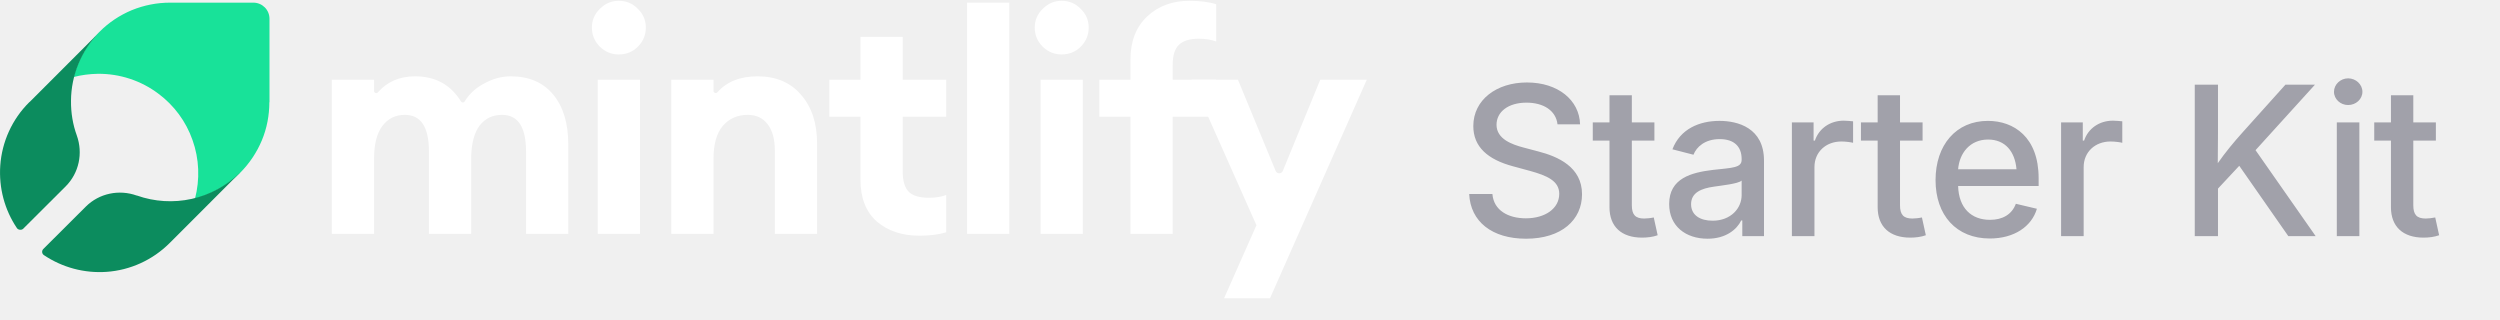
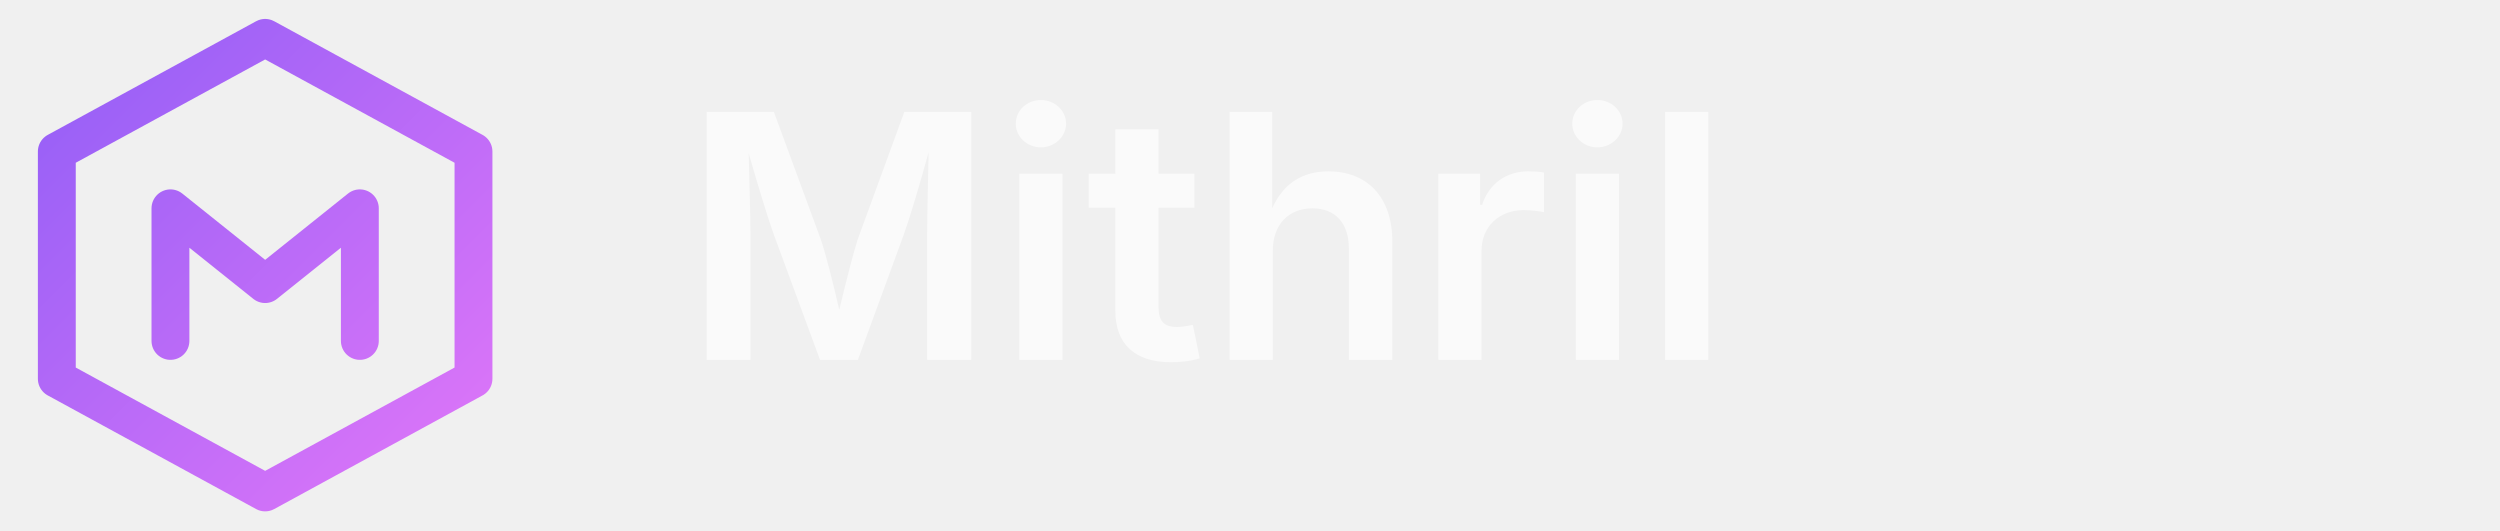
- <svg xmlns="http://www.w3.org/2000/svg" width="180" height="23" viewBox="0 0 180 23" fill="none">
-   <path d="M91.44 21.476H88.133L90.464 16.216L85.802 5.74H89.132L91.847 12.307C91.943 12.536 92.268 12.536 92.362 12.306L95.058 5.74H98.409L91.44 21.476Z" fill="white" />
-   <path d="M81.393 16.837V8.403H79.152V5.74H81.393V4.297C81.393 2.98 81.792 1.944 82.592 1.19C83.391 0.435 84.404 0.058 85.633 0.058C86.387 0.058 87.031 0.139 87.564 0.302V2.988C87.208 2.854 86.794 2.788 86.32 2.788C85.655 2.788 85.174 2.936 84.878 3.232C84.582 3.513 84.434 3.994 84.434 4.674V5.74H87.564V8.403H84.434V16.837H81.393Z" fill="white" />
-   <path d="M76.433 3.92C75.915 3.92 75.463 3.735 75.079 3.365C74.694 2.98 74.502 2.521 74.502 1.989C74.502 1.456 74.694 1.005 75.079 0.635C75.463 0.25 75.915 0.058 76.433 0.058C76.98 0.058 77.438 0.25 77.809 0.635C78.193 1.005 78.386 1.456 78.386 1.989C78.386 2.521 78.193 2.98 77.809 3.365C77.438 3.735 76.98 3.92 76.433 3.92ZM74.924 16.837V5.74H77.964V16.837H74.924Z" fill="white" />
-   <path d="M69.628 16.837V0.191H72.669V16.837H69.628Z" fill="white" />
-   <path d="M66.194 16.97C64.951 16.97 63.93 16.63 63.131 15.949C62.347 15.254 61.955 14.255 61.955 12.953V8.403H59.713V5.74H61.955V2.655H64.995V5.74H68.125V8.403H64.995V12.354C64.995 13.034 65.143 13.523 65.439 13.819C65.735 14.1 66.216 14.24 66.882 14.24C67.355 14.24 67.769 14.174 68.125 14.04V16.726C67.592 16.889 66.948 16.97 66.194 16.97Z" fill="white" />
-   <path d="M48.332 16.837V5.74H51.373V6.551C51.373 6.688 51.559 6.748 51.65 6.646C52.328 5.879 53.293 5.495 54.546 5.495C55.878 5.495 56.921 5.939 57.676 6.827C58.445 7.7 58.83 8.869 58.83 10.334V16.837H55.789V10.844C55.789 10.03 55.619 9.402 55.279 8.958C54.939 8.499 54.458 8.27 53.836 8.27C53.096 8.27 52.497 8.536 52.038 9.069C51.594 9.601 51.373 10.386 51.373 11.421V16.837H48.332Z" fill="white" />
-   <path d="M44.547 3.92C44.029 3.92 43.578 3.735 43.193 3.365C42.809 2.98 42.616 2.521 42.616 1.989C42.616 1.456 42.809 1.005 43.193 0.635C43.578 0.25 44.029 0.058 44.547 0.058C45.095 0.058 45.553 0.25 45.923 0.635C46.308 1.005 46.5 1.456 46.5 1.989C46.5 2.521 46.308 2.98 45.923 3.365C45.553 3.735 45.095 3.92 44.547 3.92ZM43.038 16.837V5.74H46.079V16.837H43.038Z" fill="white" />
-   <path d="M37.875 16.837V10.911C37.875 9.15 37.298 8.27 36.144 8.27C35.478 8.27 34.945 8.521 34.546 9.024C34.161 9.527 33.954 10.275 33.924 11.266V16.837H30.884V10.911C30.884 9.15 30.306 8.27 29.152 8.27C28.472 8.27 27.932 8.536 27.532 9.069C27.133 9.601 26.933 10.386 26.933 11.421V16.837H23.892V5.74H26.933V6.559C26.933 6.695 27.116 6.755 27.206 6.652C27.878 5.881 28.771 5.495 29.885 5.495C31.349 5.495 32.452 6.1 33.193 7.309C33.252 7.404 33.395 7.403 33.454 7.307C33.774 6.78 34.219 6.361 34.79 6.05C35.441 5.68 36.099 5.495 36.765 5.495C38.082 5.495 39.103 5.932 39.828 6.805C40.553 7.678 40.916 8.876 40.916 10.4V16.837H37.875Z" fill="white" />
-   <path d="M19.403 7.362V1.35C19.403 0.705 18.879 0.191 18.244 0.191H12.235C11.291 0.191 10.357 0.378 9.487 0.733C8.618 1.098 7.824 1.621 7.16 2.295L7.114 2.341C6.235 3.23 5.609 4.333 5.291 5.548C5.861 5.399 6.45 5.324 7.039 5.314C8.609 5.296 10.151 5.801 11.403 6.745C12.534 7.586 13.394 8.746 13.861 10.083C14.347 11.438 14.403 12.916 14.039 14.309C15.244 13.991 16.356 13.364 17.244 12.486L17.291 12.439C17.954 11.775 18.487 10.98 18.851 10.111C19.216 9.241 19.393 8.306 19.393 7.362H19.403Z" fill="#18E299" />
-   <path d="M5.112 7.26C5.121 5.416 5.857 3.646 7.151 2.324L2.151 7.326C2.133 7.344 2.114 7.354 2.095 7.372C0.876 8.583 0.14 10.204 0.019 11.918C-0.092 13.52 0.327 15.103 1.22 16.426C1.306 16.552 1.537 16.593 1.667 16.472L4.73 13.417C5.689 12.458 5.987 11.033 5.531 9.757C5.242 8.965 5.103 8.117 5.112 7.26Z" fill="#0C8C5E" />
-   <path d="M17.262 12.44C16.303 13.38 15.102 14.032 13.799 14.321C12.486 14.61 11.127 14.526 9.861 14.079C9.861 14.079 9.851 14.079 9.842 14.079C8.567 13.622 7.142 13.921 6.183 14.871L3.12 17.926C2.99 18.056 3.009 18.27 3.167 18.373C4.489 19.258 6.072 19.686 7.673 19.574C9.386 19.453 10.997 18.717 12.216 17.497L12.263 17.451L17.262 12.449V12.44Z" fill="#0C8C5E" />
-   <text x="105" y="17" font-family="Inter, ui-sans-serif, system-ui, -apple-system, sans-serif" font-size="15" font-weight="500" fill="#A1A1AA" letter-spacing="-0.01em">Starter Kit</text>
+ <svg xmlns="http://www.w3.org/2000/svg" width="132" height="28" viewBox="0 0 132 28" fill="none">
+   <defs>
+     <linearGradient id="mg" x1="0" y1="0" x2="28" y2="28" gradientUnits="userSpaceOnUse">
+       <stop stop-color="#8b5cf6" />
+       <stop offset="1" stop-color="#e879f9" />
+     </linearGradient>
+   </defs>
+   <path d="M14 2 L25 8 V20 L14 26 L3 20 V8 Z" fill="none" stroke="url(#mg)" stroke-width="2" stroke-linejoin="round" />
+   <path d="M9 18 V11 L14 15 L19 11 V18" fill="none" stroke="url(#mg)" stroke-width="2" stroke-linecap="round" stroke-linejoin="round" />
+   <text x="36" y="19" font-family="Geist, Inter, -apple-system, sans-serif" font-size="18" font-weight="600" fill="#fafafa">Mithril</text>
</svg>
